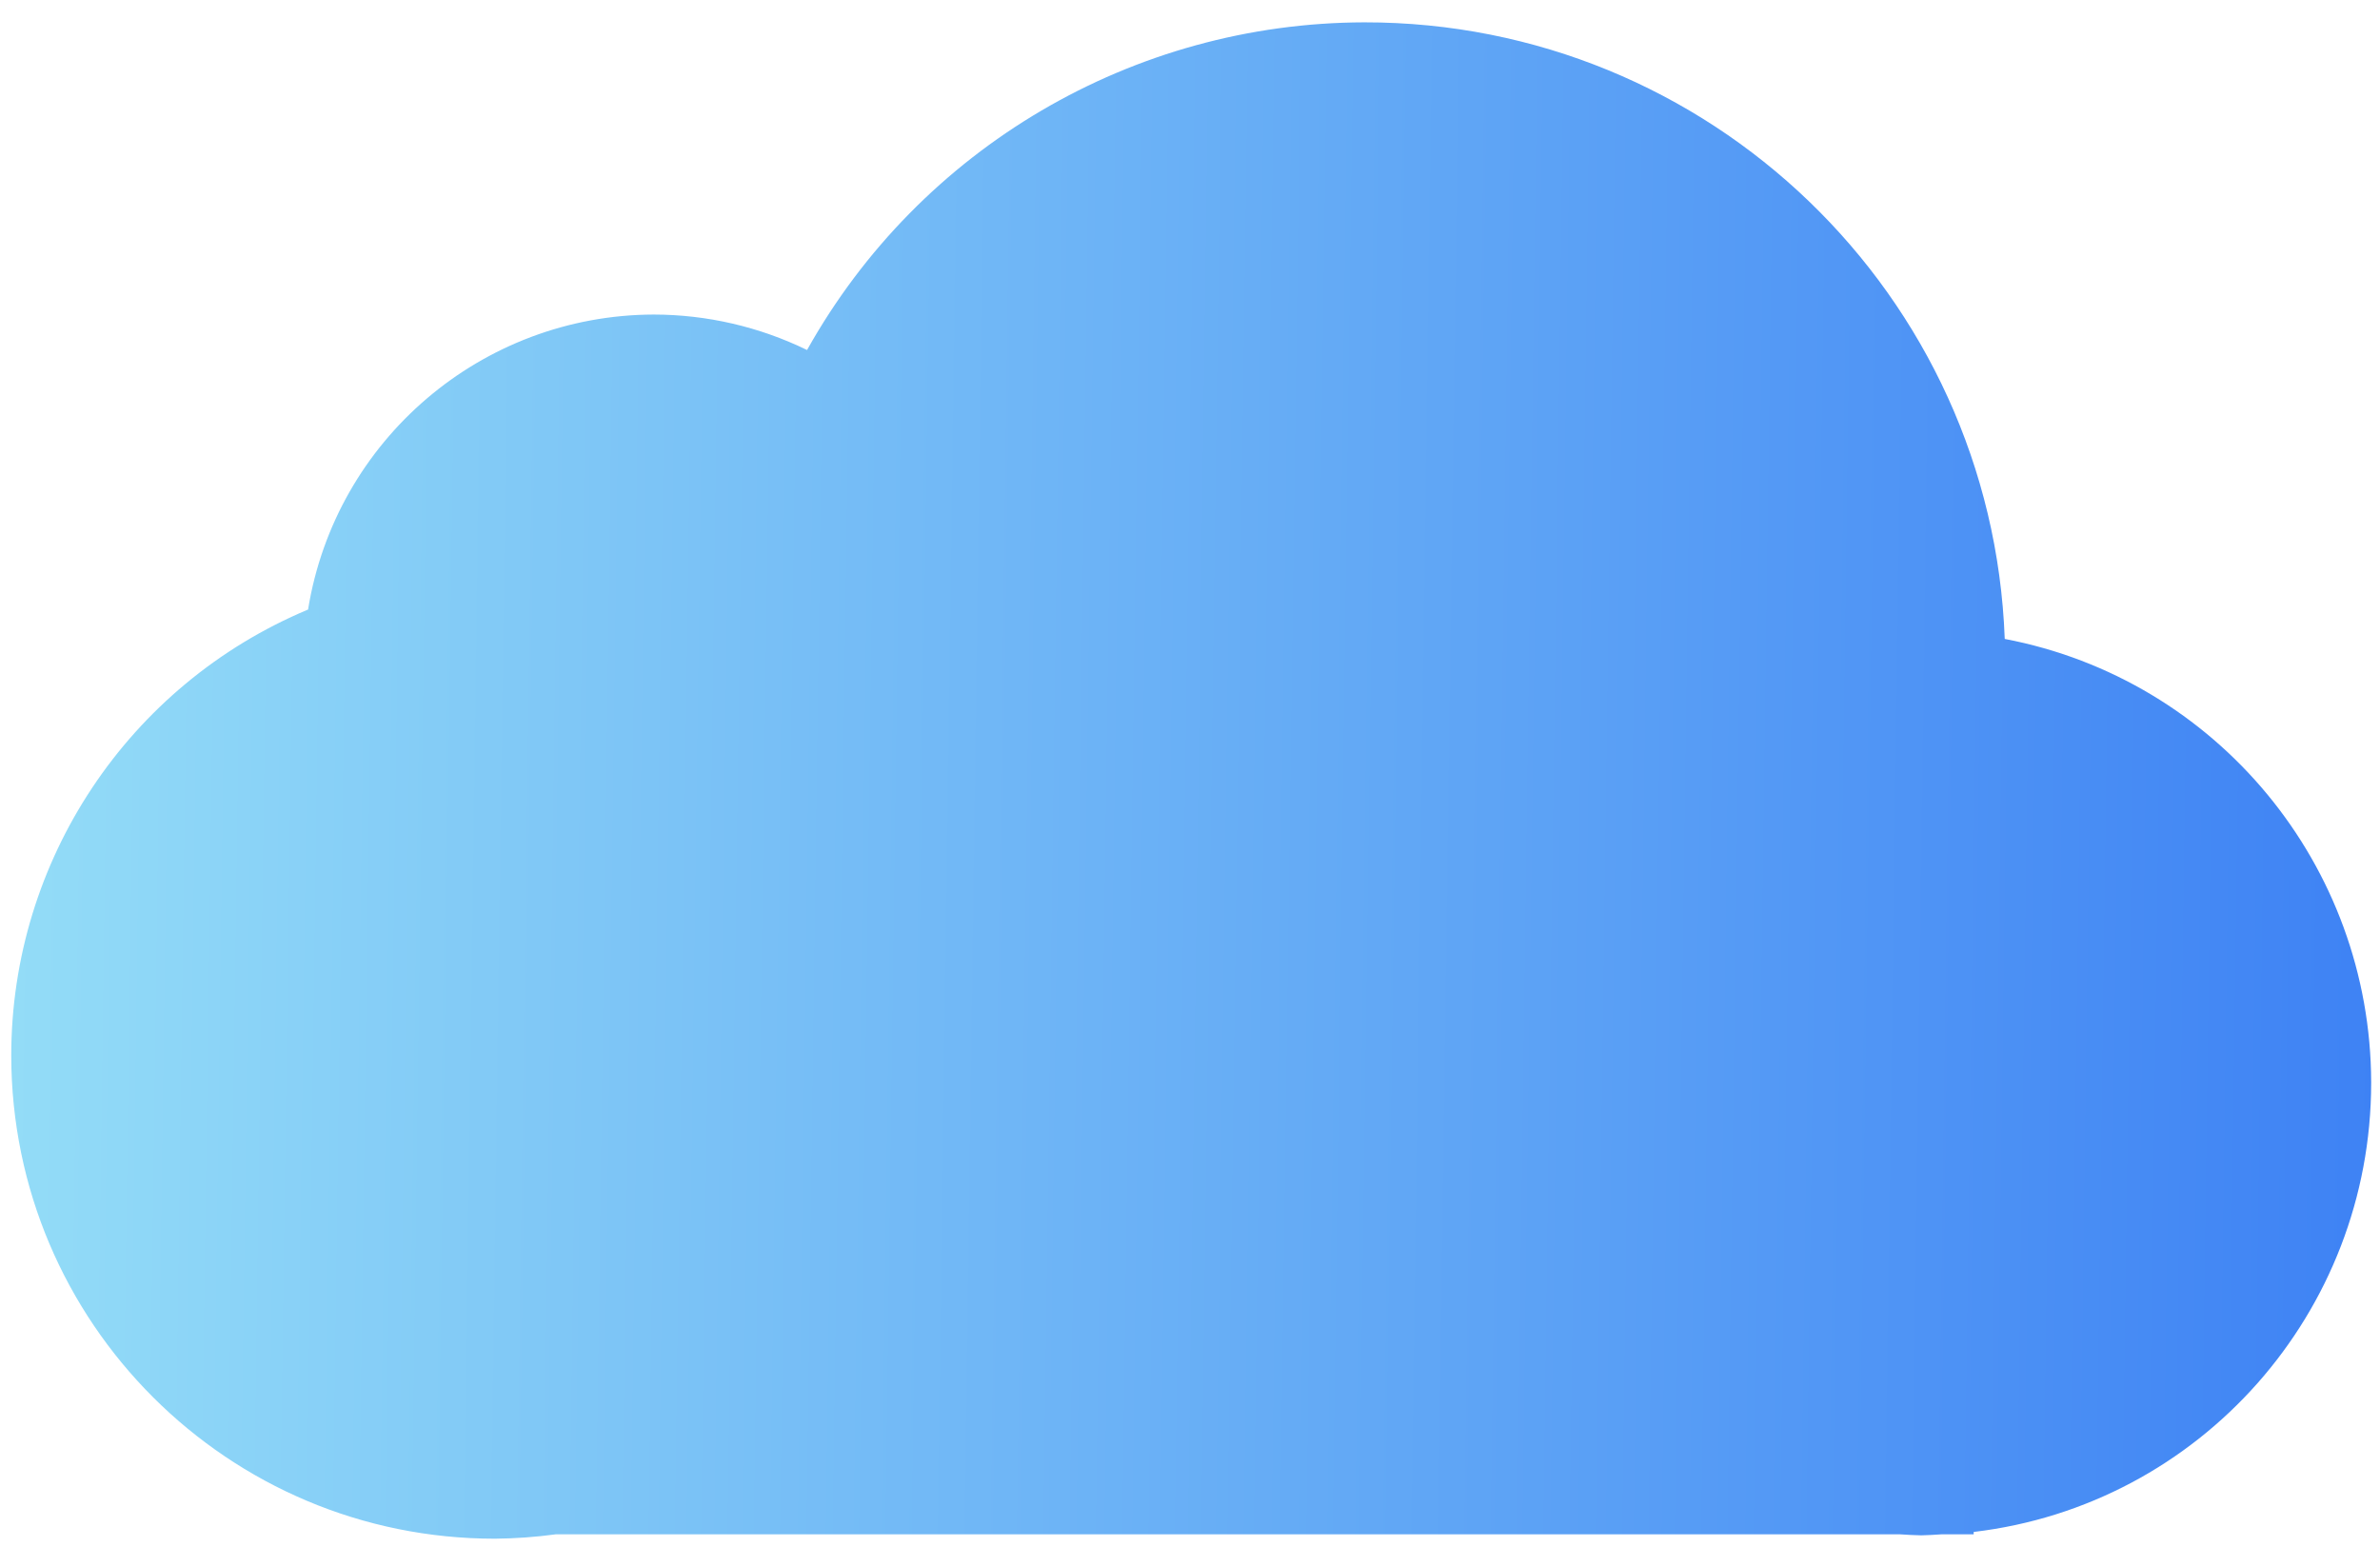
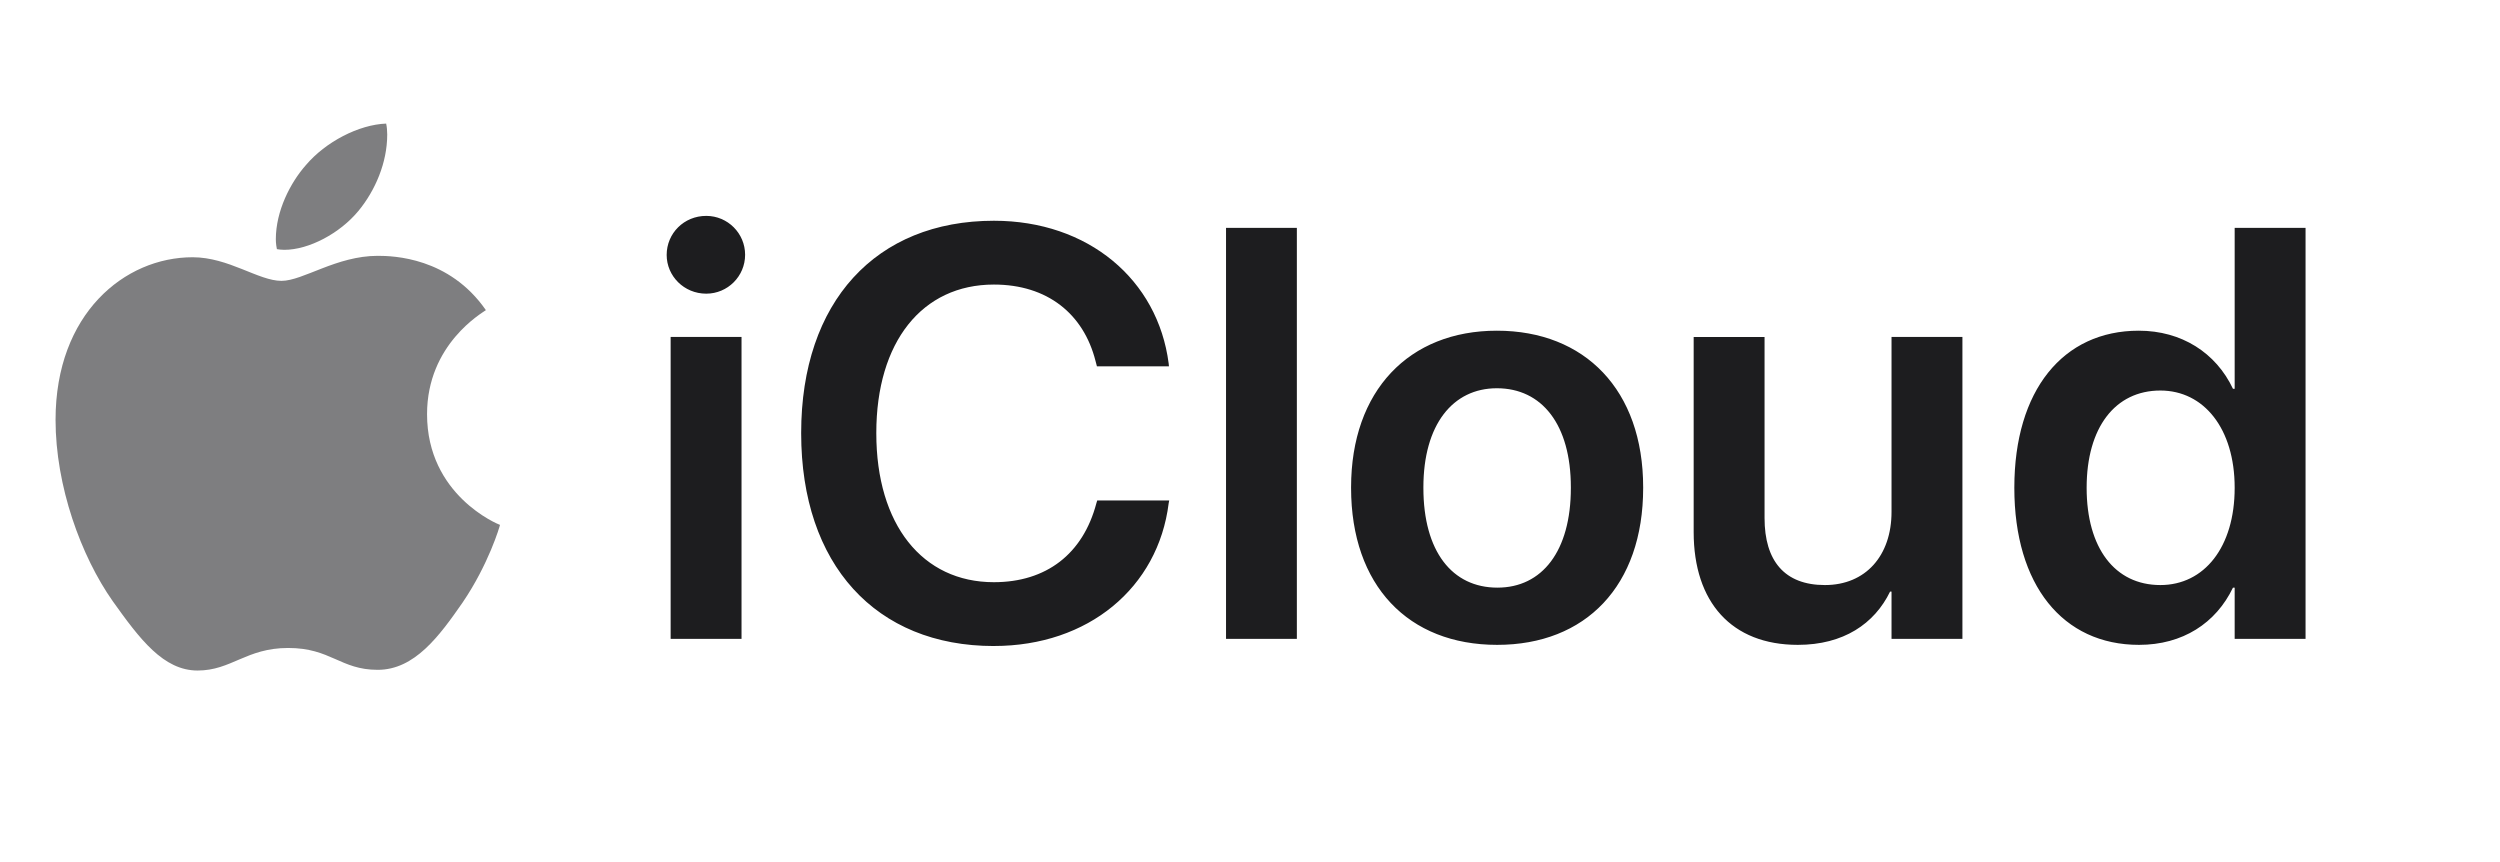
- <svg xmlns="http://www.w3.org/2000/svg" xmlns:xlink="http://www.w3.org/1999/xlink" width="100" height="65" viewBox="0 0 80 52" version="1.1" id="svg2">
-   <defs id="defs57">
-     <pattern y="0" x="0" height="6" width="6" patternUnits="userSpaceOnUse" id="EMFhbasepattern" />
-     <linearGradient xlink:href="#linearGradient1070" id="linearGradient1072" x1="-108.903" y1="2124.834" x2="-1137.198" y2="2110.651" gradientUnits="userSpaceOnUse" gradientTransform="matrix(0.07740541,0,0,0.07740541,88.37395,-128.0259)" />
-     <linearGradient id="linearGradient1070">
-       <stop style="stop-color:#3e82f4;stop-opacity:1" offset="0" id="stop1066" />
-       <stop style="stop-color:#93dcf7;stop-opacity:1" offset="1" id="stop1068" />
-     </linearGradient>
-   </defs>
-   <g id="#ffffffff" transform="translate(0,-1089)" />
-   <g id="#2acbffff-4" transform="matrix(0.7403517,0,0,0.7544704,-840.957,-775.1539)" style="fill:#00ff00" />
-   <path style="opacity:1;fill:url(#linearGradient1072);fill-opacity:1;stroke:none;stroke-width:0;stroke-miterlimit:4;stroke-dasharray:none;stroke-opacity:1" d="M 45.864,0.751 A 21.519,21.519 0 0 0 27.128,11.765 11.804,11.804 0 0 0 21.976,10.573 11.804,11.804 0 0 0 10.355,20.489 16.255,16.255 0 0 0 0.378,35.482 16.255,16.255 0 0 0 16.641,51.721 16.255,16.255 0 0 0 18.68,51.574 h 45.188 a 15.13,15.202 0 0 0 0.713,0.034 15.13,15.202 0 0 0 0.679,-0.034 h 1.082 V 51.494 A 15.13,15.202 0 0 0 79.703,36.407 V 36.377 A 15.13,15.202 0 0 0 67.386,21.477 21.519,21.519 0 0 0 45.864,0.751 Z" id="rect955" />
+ <svg xmlns="http://www.w3.org/2000/svg" width="90" height="31" viewBox="0 0 90 31">
+   <g fill="none" fill-rule="nonzero">
+     <path d="M77.005 23.215c1.568 0 2.767-.779 3.382-2.06h.061V23H83V8.204h-2.552v5.793h-.061c-.615-1.302-1.855-2.092-3.392-2.092-2.726 0-4.479 2.143-4.479 5.65v.01c0 3.497 1.742 5.65 4.489 5.65Zm.768-2.153c-1.64 0-2.654-1.333-2.654-3.497v-.01c0-2.163 1.025-3.496 2.654-3.496 1.568 0 2.675 1.374 2.675 3.496v.01c0 2.133-1.096 3.497-2.675 3.497Zm-13.05 2.153c1.64 0 2.757-.758 3.32-1.917h.052V23h2.552V12.13h-2.552v6.297c0 1.579-.933 2.635-2.398 2.635-1.455 0-2.173-.872-2.173-2.41v-6.521h-2.552v7.024c0 2.522 1.363 4.06 3.751 4.06Zm-10.826 0c3.187 0 5.257-2.122 5.257-5.65v-.02c0-3.507-2.1-5.64-5.267-5.64-3.157 0-5.248 2.154-5.248 5.64v.02c0 3.518 2.06 5.65 5.258 5.65Zm.01-2.06c-1.63 0-2.665-1.303-2.665-3.59v-.02c0-2.256 1.056-3.568 2.645-3.568 1.619 0 2.664 1.302 2.664 3.568v.02c0 2.277-1.035 3.59-2.644 3.59ZM44.137 23h2.55V8.204h-2.55V23Zm-8.357.256c3.402 0 5.913-2.102 6.292-5.137l.02-.102H39.5l-.031.102c-.482 1.825-1.804 2.84-3.69 2.84-2.572 0-4.232-2.07-4.232-5.362v-.01c0-3.282 1.65-5.343 4.233-5.343 1.926 0 3.228 1.056 3.658 2.748l.051.195h2.593l-.01-.103c-.39-3.014-2.89-5.137-6.292-5.137-4.243 0-6.938 2.912-6.938 7.64v.01c0 4.727 2.685 7.66 6.938 7.66ZM25.424 10.572a1.4 1.4 0 1 0 0-2.8c-.799 0-1.424.626-1.424 1.406 0 .759.625 1.394 1.424 1.394ZM24.144 23h2.551V12.13h-2.552V23Z" fill="#1D1D1F" />
+     <path d="M12.9 7.598c.608-.737 1.04-1.74 1.04-2.755 0-.14-.013-.28-.038-.394-.99.038-2.183.66-2.893 1.498-.559.635-1.079 1.65-1.079 2.666 0 .153.026.305.038.356.064.012.165.025.267.025.888 0 2.004-.597 2.664-1.396Zm.697 1.612c-1.484 0-2.69.901-3.464.901-.825 0-1.903-.85-3.197-.85C4.486 9.26 2 11.292 2 15.113c0 2.387.914 4.9 2.056 6.526.977 1.37 1.827 2.5 3.057 2.5 1.218 0 1.751-.812 3.261-.812 1.536 0 1.878.787 3.223.787 1.332 0 2.22-1.218 3.058-2.425.939-1.383 1.332-2.729 1.345-2.793-.076-.025-2.626-1.066-2.626-3.986 0-2.526 2.004-3.656 2.118-3.745-1.32-1.904-3.337-1.955-3.895-1.955Z" fill="#1D1D1F" opacity=".569" />
+   </g>
</svg>
